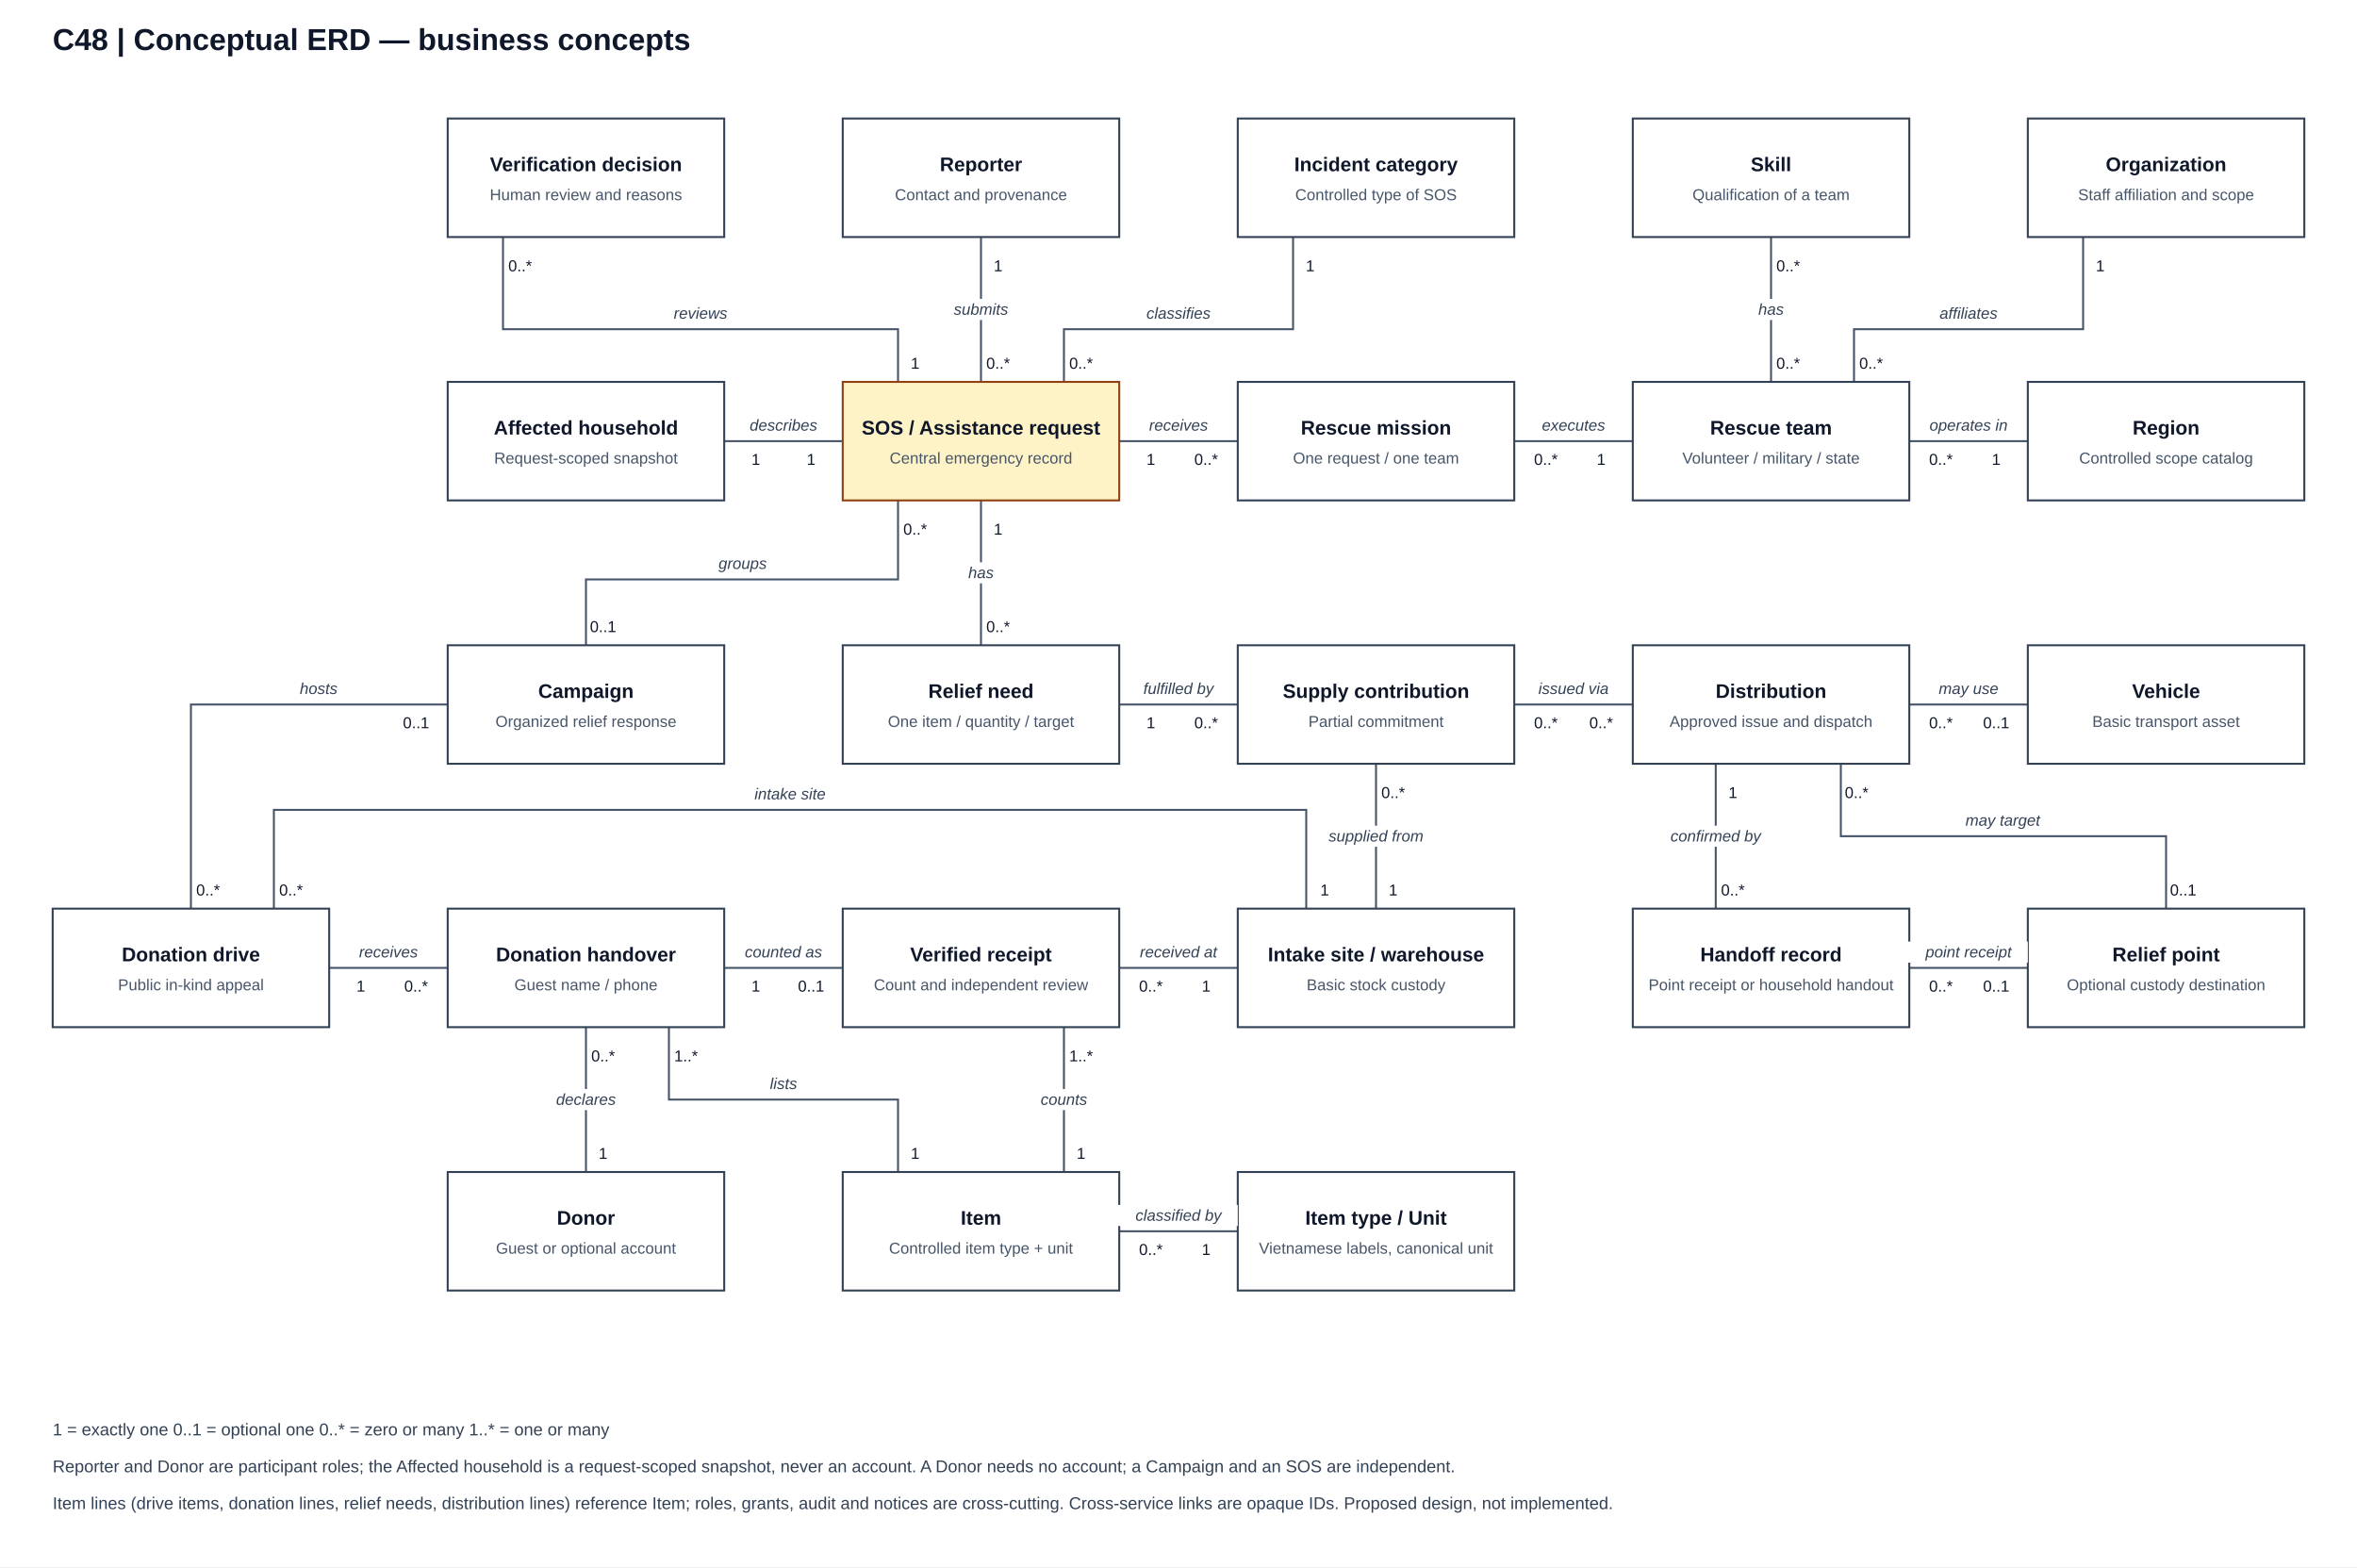
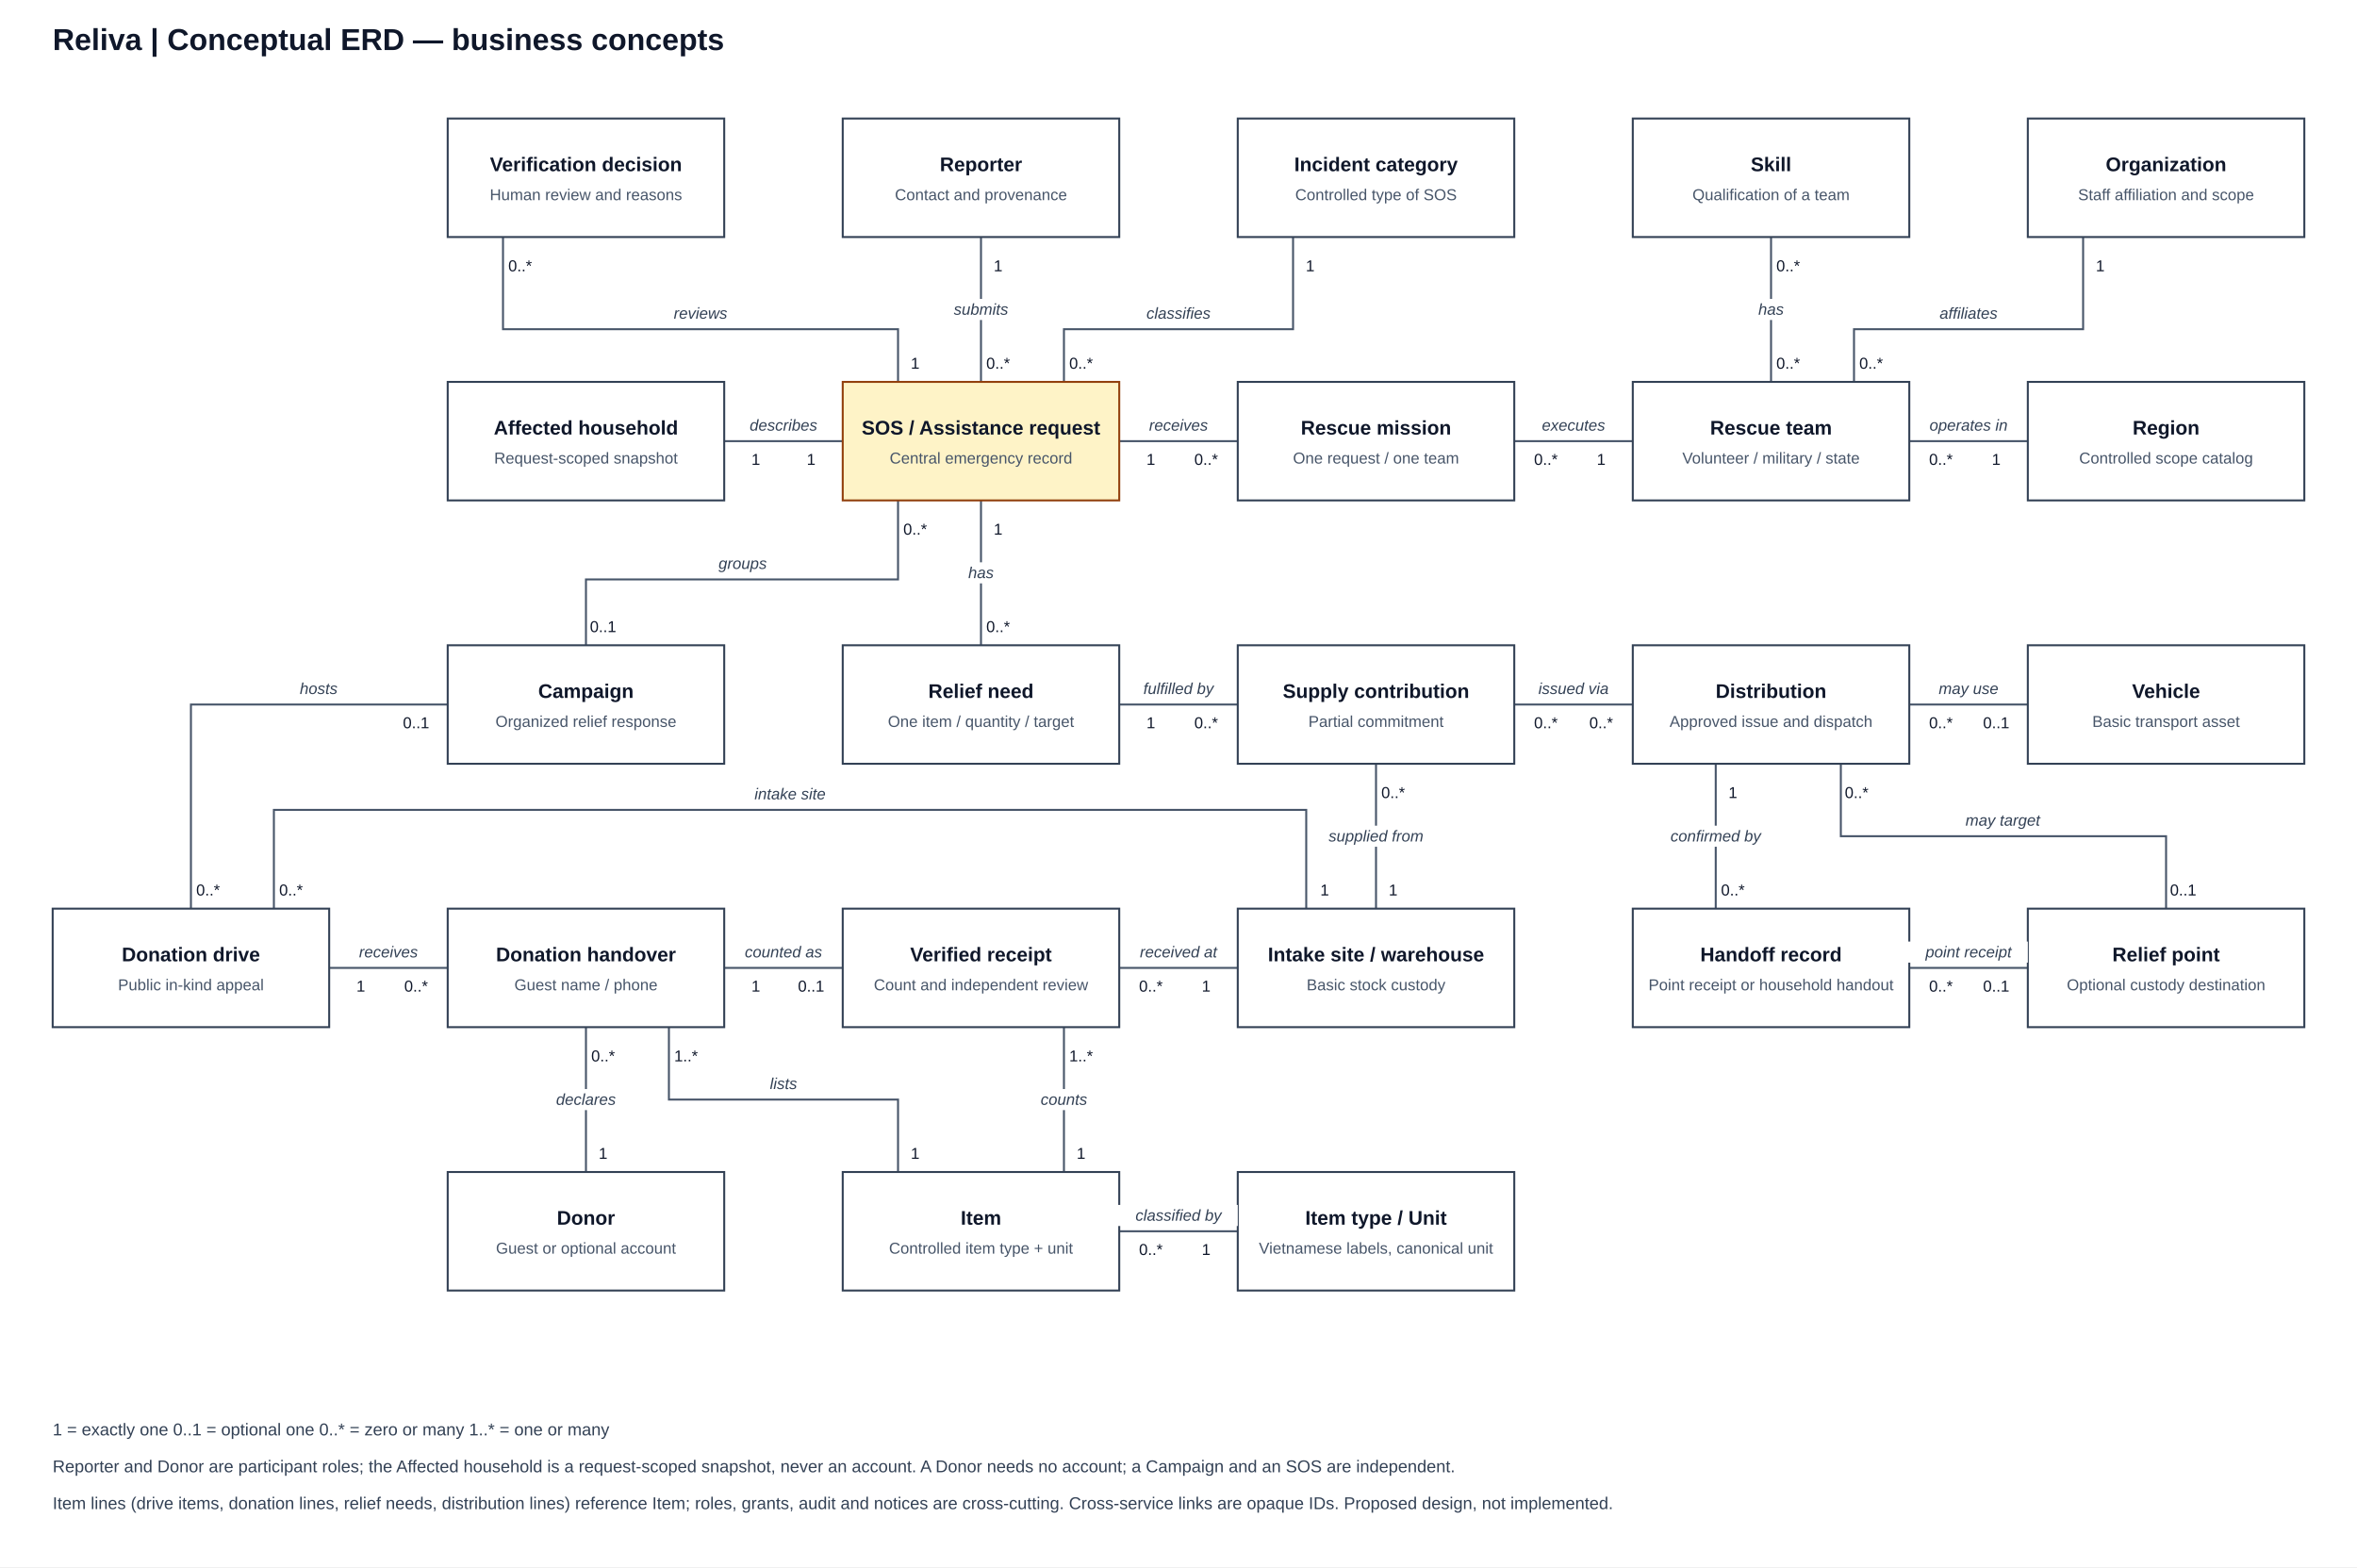
<svg xmlns="http://www.w3.org/2000/svg" width="1790" height="1190" viewBox="0 0 1790 1190" role="img" aria-labelledby="title desc">
  <rect width="1790" height="1190" fill="white" />
-   <text x="40" y="38" font-family="Arial, sans-serif" font-size="23" font-weight="700" fill="#0f172a">C48 | Conceptual ERD — business concepts</text>
+   <text x="40" y="38" font-family="Arial, sans-serif" font-size="23" font-weight="700" fill="#0f172a">Reliva | Conceptual ERD — business concepts</text>
  <path d="M745,180 L745,290" fill="none" stroke="#475569" stroke-width="1.5" />
  <path d="M382,180 L382,250 L682,250 L682,290" fill="none" stroke="#475569" stroke-width="1.5" />
  <path d="M982,180 L982,250 L808,250 L808,290" fill="none" stroke="#475569" stroke-width="1.5" />
  <path d="M550,335 L640,335" fill="none" stroke="#475569" stroke-width="1.5" />
  <path d="M850,335 L940,335" fill="none" stroke="#475569" stroke-width="1.5" />
  <path d="M1150,335 L1240,335" fill="none" stroke="#475569" stroke-width="1.5" />
  <path d="M1345,180 L1345,290" fill="none" stroke="#475569" stroke-width="1.5" />
  <path d="M1582,180 L1582,250 L1408,250 L1408,290" fill="none" stroke="#475569" stroke-width="1.5" />
  <path d="M1450,335 L1540,335" fill="none" stroke="#475569" stroke-width="1.5" />
  <path d="M745,380 L745,490" fill="none" stroke="#475569" stroke-width="1.5" />
  <path d="M445,490 L445,440 L682,440 L682,380" fill="none" stroke="#475569" stroke-width="1.5" />
  <path d="M850,535 L940,535" fill="none" stroke="#475569" stroke-width="1.5" />
  <path d="M1150,535 L1240,535" fill="none" stroke="#475569" stroke-width="1.5" />
  <path d="M1450,535 L1540,535" fill="none" stroke="#475569" stroke-width="1.5" />
  <path d="M1045,580 L1045,690" fill="none" stroke="#475569" stroke-width="1.5" />
  <path d="M1303,580 L1303,690" fill="none" stroke="#475569" stroke-width="1.5" />
  <path d="M1398,580 L1398,635 L1645,635 L1645,690" fill="none" stroke="#475569" stroke-width="1.5" />
  <path d="M1450,735 L1540,735" fill="none" stroke="#475569" stroke-width="1.5" />
  <path d="M340,535 L145,535 L145,690" fill="none" stroke="#475569" stroke-width="1.5" />
  <path d="M250,735 L340,735" fill="none" stroke="#475569" stroke-width="1.5" />
  <path d="M550,735 L640,735" fill="none" stroke="#475569" stroke-width="1.5" />
  <path d="M850,735 L940,735" fill="none" stroke="#475569" stroke-width="1.5" />
  <path d="M208,690 L208,615 L992,615 L992,690" fill="none" stroke="#475569" stroke-width="1.5" />
  <path d="M445,780 L445,890" fill="none" stroke="#475569" stroke-width="1.5" />
  <path d="M508,780 L508,835 L682,835 L682,890" fill="none" stroke="#475569" stroke-width="1.5" />
  <path d="M808,780 L808,890" fill="none" stroke="#475569" stroke-width="1.5" />
  <path d="M850,935 L940,935" fill="none" stroke="#475569" stroke-width="1.5" />
  <rect x="340" y="90" width="210" height="90" fill="#ffffff" stroke="#334155" stroke-width="1.5" />
  <text x="445.0" y="130" text-anchor="middle" font-family="Arial, sans-serif" font-size="15" font-weight="700" fill="#0f172a">Verification decision</text>
  <text x="445.0" y="152" text-anchor="middle" font-family="Arial, sans-serif" font-size="12" fill="#475569">Human review and reasons</text>
  <rect x="640" y="90" width="210" height="90" fill="#ffffff" stroke="#334155" stroke-width="1.5" />
  <text x="745.0" y="130" text-anchor="middle" font-family="Arial, sans-serif" font-size="15" font-weight="700" fill="#0f172a">Reporter</text>
  <text x="745.0" y="152" text-anchor="middle" font-family="Arial, sans-serif" font-size="12" fill="#475569">Contact and provenance</text>
  <rect x="940" y="90" width="210" height="90" fill="#ffffff" stroke="#334155" stroke-width="1.5" />
  <text x="1045.0" y="130" text-anchor="middle" font-family="Arial, sans-serif" font-size="15" font-weight="700" fill="#0f172a">Incident category</text>
  <text x="1045.0" y="152" text-anchor="middle" font-family="Arial, sans-serif" font-size="12" fill="#475569">Controlled type of SOS</text>
  <rect x="1240" y="90" width="210" height="90" fill="#ffffff" stroke="#334155" stroke-width="1.5" />
  <text x="1345.0" y="130" text-anchor="middle" font-family="Arial, sans-serif" font-size="15" font-weight="700" fill="#0f172a">Skill</text>
  <text x="1345.0" y="152" text-anchor="middle" font-family="Arial, sans-serif" font-size="12" fill="#475569">Qualification of a team</text>
  <rect x="1540" y="90" width="210" height="90" fill="#ffffff" stroke="#334155" stroke-width="1.5" />
  <text x="1645.0" y="130" text-anchor="middle" font-family="Arial, sans-serif" font-size="15" font-weight="700" fill="#0f172a">Organization</text>
  <text x="1645.0" y="152" text-anchor="middle" font-family="Arial, sans-serif" font-size="12" fill="#475569">Staff affiliation and scope</text>
  <rect x="340" y="290" width="210" height="90" fill="#ffffff" stroke="#334155" stroke-width="1.5" />
  <text x="445.0" y="330" text-anchor="middle" font-family="Arial, sans-serif" font-size="15" font-weight="700" fill="#0f172a">Affected household</text>
  <text x="445.0" y="352" text-anchor="middle" font-family="Arial, sans-serif" font-size="12" fill="#475569">Request-scoped snapshot</text>
  <rect x="640" y="290" width="210" height="90" fill="#fef3c7" stroke="#92400e" stroke-width="1.5" />
  <text x="745.0" y="330" text-anchor="middle" font-family="Arial, sans-serif" font-size="15" font-weight="700" fill="#0f172a">SOS / Assistance request</text>
  <text x="745.0" y="352" text-anchor="middle" font-family="Arial, sans-serif" font-size="12" fill="#475569">Central emergency record</text>
  <rect x="940" y="290" width="210" height="90" fill="#ffffff" stroke="#334155" stroke-width="1.5" />
  <text x="1045.0" y="330" text-anchor="middle" font-family="Arial, sans-serif" font-size="15" font-weight="700" fill="#0f172a">Rescue mission</text>
  <text x="1045.0" y="352" text-anchor="middle" font-family="Arial, sans-serif" font-size="12" fill="#475569">One request / one team</text>
  <rect x="1240" y="290" width="210" height="90" fill="#ffffff" stroke="#334155" stroke-width="1.5" />
  <text x="1345.0" y="330" text-anchor="middle" font-family="Arial, sans-serif" font-size="15" font-weight="700" fill="#0f172a">Rescue team</text>
  <text x="1345.0" y="352" text-anchor="middle" font-family="Arial, sans-serif" font-size="12" fill="#475569">Volunteer / military / state</text>
  <rect x="1540" y="290" width="210" height="90" fill="#ffffff" stroke="#334155" stroke-width="1.5" />
  <text x="1645.0" y="330" text-anchor="middle" font-family="Arial, sans-serif" font-size="15" font-weight="700" fill="#0f172a">Region</text>
  <text x="1645.0" y="352" text-anchor="middle" font-family="Arial, sans-serif" font-size="12" fill="#475569">Controlled scope catalog</text>
  <rect x="340" y="490" width="210" height="90" fill="#ffffff" stroke="#334155" stroke-width="1.5" />
  <text x="445.0" y="530" text-anchor="middle" font-family="Arial, sans-serif" font-size="15" font-weight="700" fill="#0f172a">Campaign</text>
  <text x="445.0" y="552" text-anchor="middle" font-family="Arial, sans-serif" font-size="12" fill="#475569">Organized relief response</text>
  <rect x="640" y="490" width="210" height="90" fill="#ffffff" stroke="#334155" stroke-width="1.5" />
  <text x="745.0" y="530" text-anchor="middle" font-family="Arial, sans-serif" font-size="15" font-weight="700" fill="#0f172a">Relief need</text>
  <text x="745.0" y="552" text-anchor="middle" font-family="Arial, sans-serif" font-size="12" fill="#475569">One item / quantity / target</text>
  <rect x="940" y="490" width="210" height="90" fill="#ffffff" stroke="#334155" stroke-width="1.5" />
  <text x="1045.0" y="530" text-anchor="middle" font-family="Arial, sans-serif" font-size="15" font-weight="700" fill="#0f172a">Supply contribution</text>
  <text x="1045.0" y="552" text-anchor="middle" font-family="Arial, sans-serif" font-size="12" fill="#475569">Partial commitment</text>
  <rect x="1240" y="490" width="210" height="90" fill="#ffffff" stroke="#334155" stroke-width="1.5" />
  <text x="1345.0" y="530" text-anchor="middle" font-family="Arial, sans-serif" font-size="15" font-weight="700" fill="#0f172a">Distribution</text>
  <text x="1345.0" y="552" text-anchor="middle" font-family="Arial, sans-serif" font-size="12" fill="#475569">Approved issue and dispatch</text>
  <rect x="1540" y="490" width="210" height="90" fill="#ffffff" stroke="#334155" stroke-width="1.5" />
  <text x="1645.0" y="530" text-anchor="middle" font-family="Arial, sans-serif" font-size="15" font-weight="700" fill="#0f172a">Vehicle</text>
  <text x="1645.0" y="552" text-anchor="middle" font-family="Arial, sans-serif" font-size="12" fill="#475569">Basic transport asset</text>
  <rect x="40" y="690" width="210" height="90" fill="#ffffff" stroke="#334155" stroke-width="1.5" />
  <text x="145.0" y="730" text-anchor="middle" font-family="Arial, sans-serif" font-size="15" font-weight="700" fill="#0f172a">Donation drive</text>
  <text x="145.0" y="752" text-anchor="middle" font-family="Arial, sans-serif" font-size="12" fill="#475569">Public in-kind appeal</text>
  <rect x="340" y="690" width="210" height="90" fill="#ffffff" stroke="#334155" stroke-width="1.5" />
  <text x="445.0" y="730" text-anchor="middle" font-family="Arial, sans-serif" font-size="15" font-weight="700" fill="#0f172a">Donation handover</text>
  <text x="445.0" y="752" text-anchor="middle" font-family="Arial, sans-serif" font-size="12" fill="#475569">Guest name / phone</text>
  <rect x="640" y="690" width="210" height="90" fill="#ffffff" stroke="#334155" stroke-width="1.5" />
  <text x="745.0" y="730" text-anchor="middle" font-family="Arial, sans-serif" font-size="15" font-weight="700" fill="#0f172a">Verified receipt</text>
  <text x="745.0" y="752" text-anchor="middle" font-family="Arial, sans-serif" font-size="12" fill="#475569">Count and independent review</text>
  <rect x="940" y="690" width="210" height="90" fill="#ffffff" stroke="#334155" stroke-width="1.5" />
  <text x="1045.0" y="730" text-anchor="middle" font-family="Arial, sans-serif" font-size="15" font-weight="700" fill="#0f172a">Intake site / warehouse</text>
  <text x="1045.0" y="752" text-anchor="middle" font-family="Arial, sans-serif" font-size="12" fill="#475569">Basic stock custody</text>
  <rect x="1240" y="690" width="210" height="90" fill="#ffffff" stroke="#334155" stroke-width="1.5" />
  <text x="1345.0" y="730" text-anchor="middle" font-family="Arial, sans-serif" font-size="15" font-weight="700" fill="#0f172a">Handoff record</text>
  <text x="1345.0" y="752" text-anchor="middle" font-family="Arial, sans-serif" font-size="12" fill="#475569">Point receipt or household handout</text>
  <rect x="1540" y="690" width="210" height="90" fill="#ffffff" stroke="#334155" stroke-width="1.5" />
  <text x="1645.0" y="730" text-anchor="middle" font-family="Arial, sans-serif" font-size="15" font-weight="700" fill="#0f172a">Relief point</text>
  <text x="1645.0" y="752" text-anchor="middle" font-family="Arial, sans-serif" font-size="12" fill="#475569">Optional custody destination</text>
  <rect x="340" y="890" width="210" height="90" fill="#ffffff" stroke="#334155" stroke-width="1.5" />
  <text x="445.0" y="930" text-anchor="middle" font-family="Arial, sans-serif" font-size="15" font-weight="700" fill="#0f172a">Donor</text>
  <text x="445.0" y="952" text-anchor="middle" font-family="Arial, sans-serif" font-size="12" fill="#475569">Guest or optional account</text>
  <rect x="640" y="890" width="210" height="90" fill="#ffffff" stroke="#334155" stroke-width="1.5" />
  <text x="745.0" y="930" text-anchor="middle" font-family="Arial, sans-serif" font-size="15" font-weight="700" fill="#0f172a">Item</text>
  <text x="745.0" y="952" text-anchor="middle" font-family="Arial, sans-serif" font-size="12" fill="#475569">Controlled item type + unit</text>
  <rect x="940" y="890" width="210" height="90" fill="#ffffff" stroke="#334155" stroke-width="1.5" />
  <text x="1045.0" y="930" text-anchor="middle" font-family="Arial, sans-serif" font-size="15" font-weight="700" fill="#0f172a">Item type / Unit</text>
  <text x="1045.0" y="952" text-anchor="middle" font-family="Arial, sans-serif" font-size="12" fill="#475569">Vietnamese labels, canonical unit</text>
  <text x="758" y="206" text-anchor="middle" font-family="Arial, sans-serif" font-size="12" fill="#0f172a">1</text>
  <text x="758" y="280" text-anchor="middle" font-family="Arial, sans-serif" font-size="12" fill="#0f172a">0..*</text>
  <rect x="719" y="227" width="53" height="16" fill="white" />
  <text x="745" y="239" text-anchor="middle" font-family="Arial, sans-serif" font-size="12" font-style="italic" fill="#334155">submits</text>
  <text x="395" y="206" text-anchor="middle" font-family="Arial, sans-serif" font-size="12" fill="#0f172a">0..*</text>
  <text x="695" y="280" text-anchor="middle" font-family="Arial, sans-serif" font-size="12" fill="#0f172a">1</text>
  <rect x="506" y="230" width="53" height="16" fill="white" />
  <text x="532" y="242" text-anchor="middle" font-family="Arial, sans-serif" font-size="12" font-style="italic" fill="#334155">reviews</text>
  <text x="995" y="206" text-anchor="middle" font-family="Arial, sans-serif" font-size="12" fill="#0f172a">1</text>
  <text x="821" y="280" text-anchor="middle" font-family="Arial, sans-serif" font-size="12" fill="#0f172a">0..*</text>
  <rect x="859" y="230" width="72" height="16" fill="white" />
  <text x="895" y="242" text-anchor="middle" font-family="Arial, sans-serif" font-size="12" font-style="italic" fill="#334155">classifies</text>
  <text x="574" y="353" text-anchor="middle" font-family="Arial, sans-serif" font-size="12" fill="#0f172a">1</text>
  <text x="616" y="353" text-anchor="middle" font-family="Arial, sans-serif" font-size="12" fill="#0f172a">1</text>
  <rect x="562" y="315" width="66" height="16" fill="white" />
  <text x="595" y="327" text-anchor="middle" font-family="Arial, sans-serif" font-size="12" font-style="italic" fill="#334155">describes</text>
  <text x="874" y="353" text-anchor="middle" font-family="Arial, sans-serif" font-size="12" fill="#0f172a">1</text>
  <text x="916" y="353" text-anchor="middle" font-family="Arial, sans-serif" font-size="12" fill="#0f172a">0..*</text>
  <rect x="865" y="315" width="59" height="16" fill="white" />
  <text x="895" y="327" text-anchor="middle" font-family="Arial, sans-serif" font-size="12" font-style="italic" fill="#334155">receives</text>
  <text x="1174" y="353" text-anchor="middle" font-family="Arial, sans-serif" font-size="12" fill="#0f172a">0..*</text>
  <text x="1216" y="353" text-anchor="middle" font-family="Arial, sans-serif" font-size="12" fill="#0f172a">1</text>
  <rect x="1165" y="315" width="59" height="16" fill="white" />
  <text x="1195" y="327" text-anchor="middle" font-family="Arial, sans-serif" font-size="12" font-style="italic" fill="#334155">executes</text>
  <text x="1358" y="206" text-anchor="middle" font-family="Arial, sans-serif" font-size="12" fill="#0f172a">0..*</text>
  <text x="1358" y="280" text-anchor="middle" font-family="Arial, sans-serif" font-size="12" fill="#0f172a">0..*</text>
  <rect x="1331" y="227" width="27" height="16" fill="white" />
  <text x="1345" y="239" text-anchor="middle" font-family="Arial, sans-serif" font-size="12" font-style="italic" fill="#334155">has</text>
  <text x="1595" y="206" text-anchor="middle" font-family="Arial, sans-serif" font-size="12" fill="#0f172a">1</text>
  <text x="1421" y="280" text-anchor="middle" font-family="Arial, sans-serif" font-size="12" fill="#0f172a">0..*</text>
  <rect x="1459" y="230" width="72" height="16" fill="white" />
  <text x="1495" y="242" text-anchor="middle" font-family="Arial, sans-serif" font-size="12" font-style="italic" fill="#334155">affiliates</text>
  <text x="1474" y="353" text-anchor="middle" font-family="Arial, sans-serif" font-size="12" fill="#0f172a">0..*</text>
  <text x="1516" y="353" text-anchor="middle" font-family="Arial, sans-serif" font-size="12" fill="#0f172a">1</text>
  <rect x="1456" y="315" width="78" height="16" fill="white" />
  <text x="1495" y="327" text-anchor="middle" font-family="Arial, sans-serif" font-size="12" font-style="italic" fill="#334155">operates in</text>
  <text x="758" y="406" text-anchor="middle" font-family="Arial, sans-serif" font-size="12" fill="#0f172a">1</text>
  <text x="758" y="480" text-anchor="middle" font-family="Arial, sans-serif" font-size="12" fill="#0f172a">0..*</text>
  <rect x="731" y="427" width="27" height="16" fill="white" />
  <text x="745" y="439" text-anchor="middle" font-family="Arial, sans-serif" font-size="12" font-style="italic" fill="#334155">has</text>
  <text x="458" y="480" text-anchor="middle" font-family="Arial, sans-serif" font-size="12" fill="#0f172a">0..1</text>
  <text x="695" y="406" text-anchor="middle" font-family="Arial, sans-serif" font-size="12" fill="#0f172a">0..*</text>
  <rect x="540" y="420" width="46" height="16" fill="white" />
  <text x="564" y="432" text-anchor="middle" font-family="Arial, sans-serif" font-size="12" font-style="italic" fill="#334155">groups</text>
  <text x="874" y="553" text-anchor="middle" font-family="Arial, sans-serif" font-size="12" fill="#0f172a">1</text>
  <text x="916" y="553" text-anchor="middle" font-family="Arial, sans-serif" font-size="12" fill="#0f172a">0..*</text>
  <rect x="853" y="515" width="85" height="16" fill="white" />
  <text x="895" y="527" text-anchor="middle" font-family="Arial, sans-serif" font-size="12" font-style="italic" fill="#334155">fulfilled by</text>
  <text x="1174" y="553" text-anchor="middle" font-family="Arial, sans-serif" font-size="12" fill="#0f172a">0..*</text>
  <text x="1216" y="553" text-anchor="middle" font-family="Arial, sans-serif" font-size="12" fill="#0f172a">0..*</text>
  <rect x="1159" y="515" width="72" height="16" fill="white" />
  <text x="1195" y="527" text-anchor="middle" font-family="Arial, sans-serif" font-size="12" font-style="italic" fill="#334155">issued via</text>
  <text x="1474" y="553" text-anchor="middle" font-family="Arial, sans-serif" font-size="12" fill="#0f172a">0..*</text>
  <text x="1516" y="553" text-anchor="middle" font-family="Arial, sans-serif" font-size="12" fill="#0f172a">0..1</text>
  <rect x="1469" y="515" width="53" height="16" fill="white" />
  <text x="1495" y="527" text-anchor="middle" font-family="Arial, sans-serif" font-size="12" font-style="italic" fill="#334155">may use</text>
  <text x="1058" y="606" text-anchor="middle" font-family="Arial, sans-serif" font-size="12" fill="#0f172a">0..*</text>
  <text x="1058" y="680" text-anchor="middle" font-family="Arial, sans-serif" font-size="12" fill="#0f172a">1</text>
  <rect x="999" y="627" width="91" height="16" fill="white" />
  <text x="1045" y="639" text-anchor="middle" font-family="Arial, sans-serif" font-size="12" font-style="italic" fill="#334155">supplied from</text>
  <text x="1316" y="606" text-anchor="middle" font-family="Arial, sans-serif" font-size="12" fill="#0f172a">1</text>
  <text x="1316" y="680" text-anchor="middle" font-family="Arial, sans-serif" font-size="12" fill="#0f172a">0..*</text>
  <rect x="1261" y="627" width="85" height="16" fill="white" />
  <text x="1303" y="639" text-anchor="middle" font-family="Arial, sans-serif" font-size="12" font-style="italic" fill="#334155">confirmed by</text>
  <text x="1410" y="606" text-anchor="middle" font-family="Arial, sans-serif" font-size="12" fill="#0f172a">0..*</text>
  <text x="1658" y="680" text-anchor="middle" font-family="Arial, sans-serif" font-size="12" fill="#0f172a">0..1</text>
  <rect x="1485" y="615" width="72" height="16" fill="white" />
  <text x="1521" y="627" text-anchor="middle" font-family="Arial, sans-serif" font-size="12" font-style="italic" fill="#334155">may target</text>
  <text x="1474" y="753" text-anchor="middle" font-family="Arial, sans-serif" font-size="12" fill="#0f172a">0..*</text>
  <text x="1516" y="753" text-anchor="middle" font-family="Arial, sans-serif" font-size="12" fill="#0f172a">0..1</text>
  <rect x="1449" y="715" width="91" height="16" fill="white" />
  <text x="1495" y="727" text-anchor="middle" font-family="Arial, sans-serif" font-size="12" font-style="italic" fill="#334155">point receipt</text>
  <text x="316" y="553" text-anchor="middle" font-family="Arial, sans-serif" font-size="12" fill="#0f172a">0..1</text>
  <text x="158" y="680" text-anchor="middle" font-family="Arial, sans-serif" font-size="12" fill="#0f172a">0..*</text>
  <rect x="222" y="515" width="40" height="16" fill="white" />
  <text x="242" y="527" text-anchor="middle" font-family="Arial, sans-serif" font-size="12" font-style="italic" fill="#334155">hosts</text>
  <text x="274" y="753" text-anchor="middle" font-family="Arial, sans-serif" font-size="12" fill="#0f172a">1</text>
  <text x="316" y="753" text-anchor="middle" font-family="Arial, sans-serif" font-size="12" fill="#0f172a">0..*</text>
  <rect x="265" y="715" width="59" height="16" fill="white" />
  <text x="295" y="727" text-anchor="middle" font-family="Arial, sans-serif" font-size="12" font-style="italic" fill="#334155">receives</text>
  <text x="574" y="753" text-anchor="middle" font-family="Arial, sans-serif" font-size="12" fill="#0f172a">1</text>
  <text x="616" y="753" text-anchor="middle" font-family="Arial, sans-serif" font-size="12" fill="#0f172a">0..1</text>
  <rect x="559" y="715" width="72" height="16" fill="white" />
  <text x="595" y="727" text-anchor="middle" font-family="Arial, sans-serif" font-size="12" font-style="italic" fill="#334155">counted as</text>
  <text x="874" y="753" text-anchor="middle" font-family="Arial, sans-serif" font-size="12" fill="#0f172a">0..*</text>
  <text x="916" y="753" text-anchor="middle" font-family="Arial, sans-serif" font-size="12" fill="#0f172a">1</text>
  <rect x="856" y="715" width="78" height="16" fill="white" />
  <text x="895" y="727" text-anchor="middle" font-family="Arial, sans-serif" font-size="12" font-style="italic" fill="#334155">received at</text>
  <text x="221" y="680" text-anchor="middle" font-family="Arial, sans-serif" font-size="12" fill="#0f172a">0..*</text>
  <text x="1006" y="680" text-anchor="middle" font-family="Arial, sans-serif" font-size="12" fill="#0f172a">1</text>
  <rect x="561" y="595" width="78" height="16" fill="white" />
  <text x="600" y="607" text-anchor="middle" font-family="Arial, sans-serif" font-size="12" font-style="italic" fill="#334155">intake site</text>
  <text x="458" y="806" text-anchor="middle" font-family="Arial, sans-serif" font-size="12" fill="#0f172a">0..*</text>
  <text x="458" y="880" text-anchor="middle" font-family="Arial, sans-serif" font-size="12" fill="#0f172a">1</text>
  <rect x="415" y="827" width="59" height="16" fill="white" />
  <text x="445" y="839" text-anchor="middle" font-family="Arial, sans-serif" font-size="12" font-style="italic" fill="#334155">declares</text>
  <text x="521" y="806" text-anchor="middle" font-family="Arial, sans-serif" font-size="12" fill="#0f172a">1..*</text>
  <text x="695" y="880" text-anchor="middle" font-family="Arial, sans-serif" font-size="12" fill="#0f172a">1</text>
  <rect x="575" y="815" width="40" height="16" fill="white" />
  <text x="595" y="827" text-anchor="middle" font-family="Arial, sans-serif" font-size="12" font-style="italic" fill="#334155">lists</text>
  <text x="821" y="806" text-anchor="middle" font-family="Arial, sans-serif" font-size="12" fill="#0f172a">1..*</text>
  <text x="821" y="880" text-anchor="middle" font-family="Arial, sans-serif" font-size="12" fill="#0f172a">1</text>
  <rect x="785" y="827" width="46" height="16" fill="white" />
  <text x="808" y="839" text-anchor="middle" font-family="Arial, sans-serif" font-size="12" font-style="italic" fill="#334155">counts</text>
  <text x="874" y="953" text-anchor="middle" font-family="Arial, sans-serif" font-size="12" fill="#0f172a">0..*</text>
  <text x="916" y="953" text-anchor="middle" font-family="Arial, sans-serif" font-size="12" fill="#0f172a">1</text>
  <rect x="849" y="915" width="91" height="16" fill="white" />
  <text x="895" y="927" text-anchor="middle" font-family="Arial, sans-serif" font-size="12" font-style="italic" fill="#334155">classified by</text>
  <text x="40" y="1090" font-family="Arial, sans-serif" font-size="13" fill="#334155">1 = exactly one     0..1 = optional one     0..* = zero or many     1..* = one or many</text>
  <text x="40" y="1118" font-family="Arial, sans-serif" font-size="13" fill="#334155">Reporter and Donor are participant roles; the Affected household is a request-scoped snapshot, never an account. A Donor needs no account; a Campaign and an SOS are independent.</text>
  <text x="40" y="1146" font-family="Arial, sans-serif" font-size="13" fill="#334155">Item lines (drive items, donation lines, relief needs, distribution lines) reference Item; roles, grants, audit and notices are cross-cutting. Cross-service links are opaque IDs. Proposed design, not implemented.</text>
</svg>
